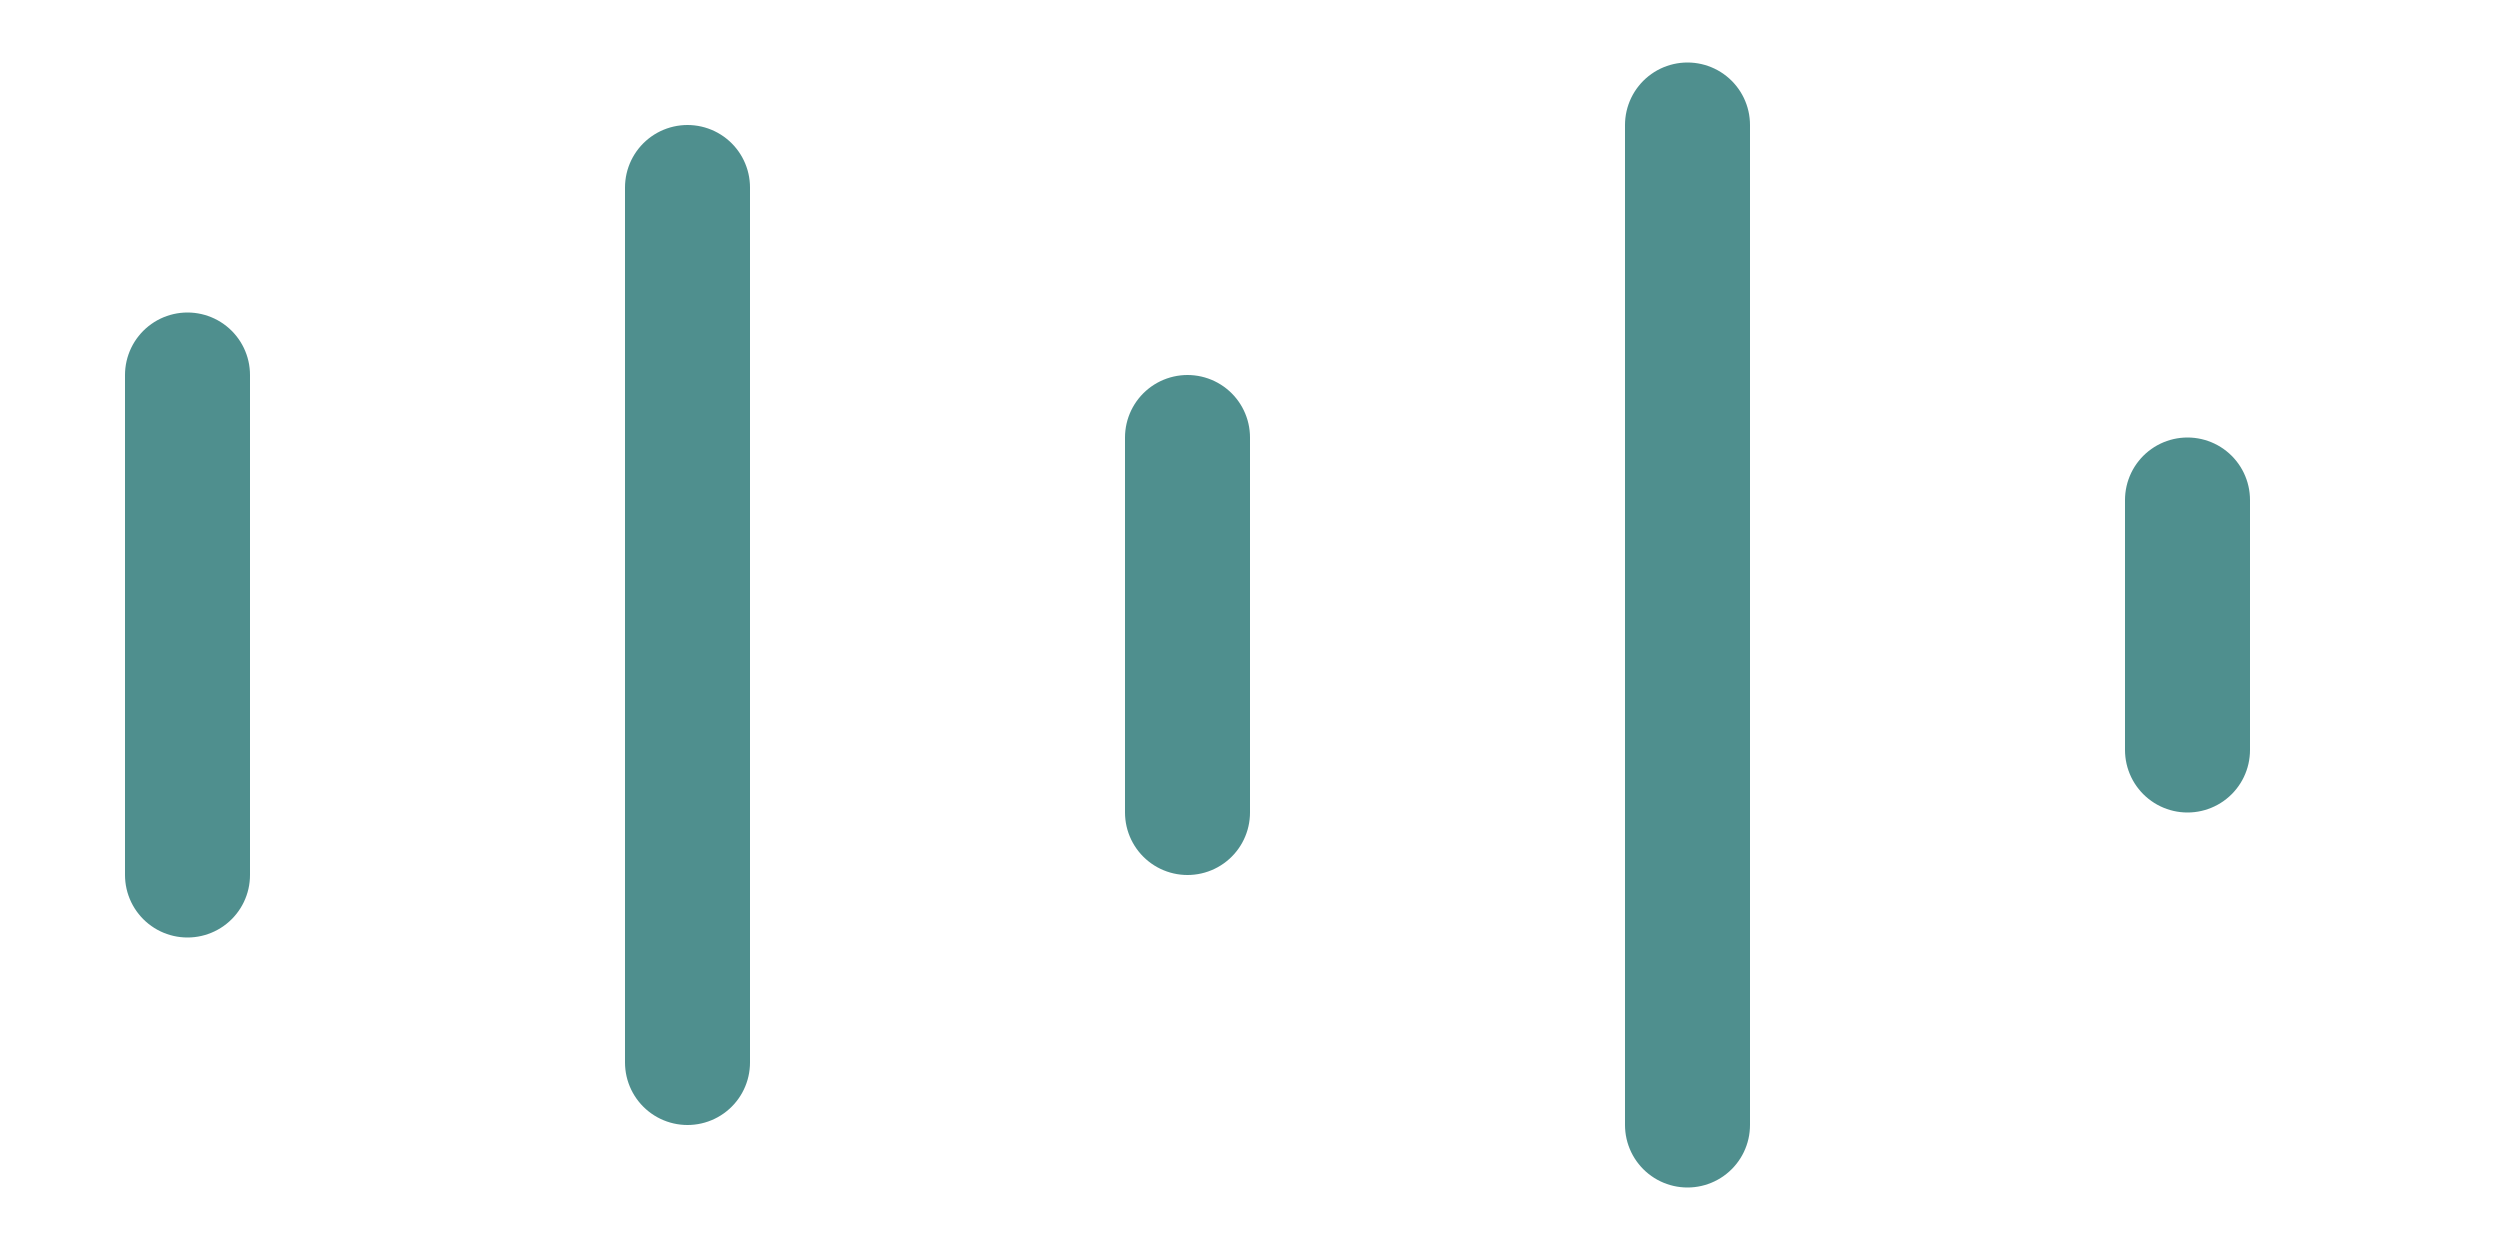
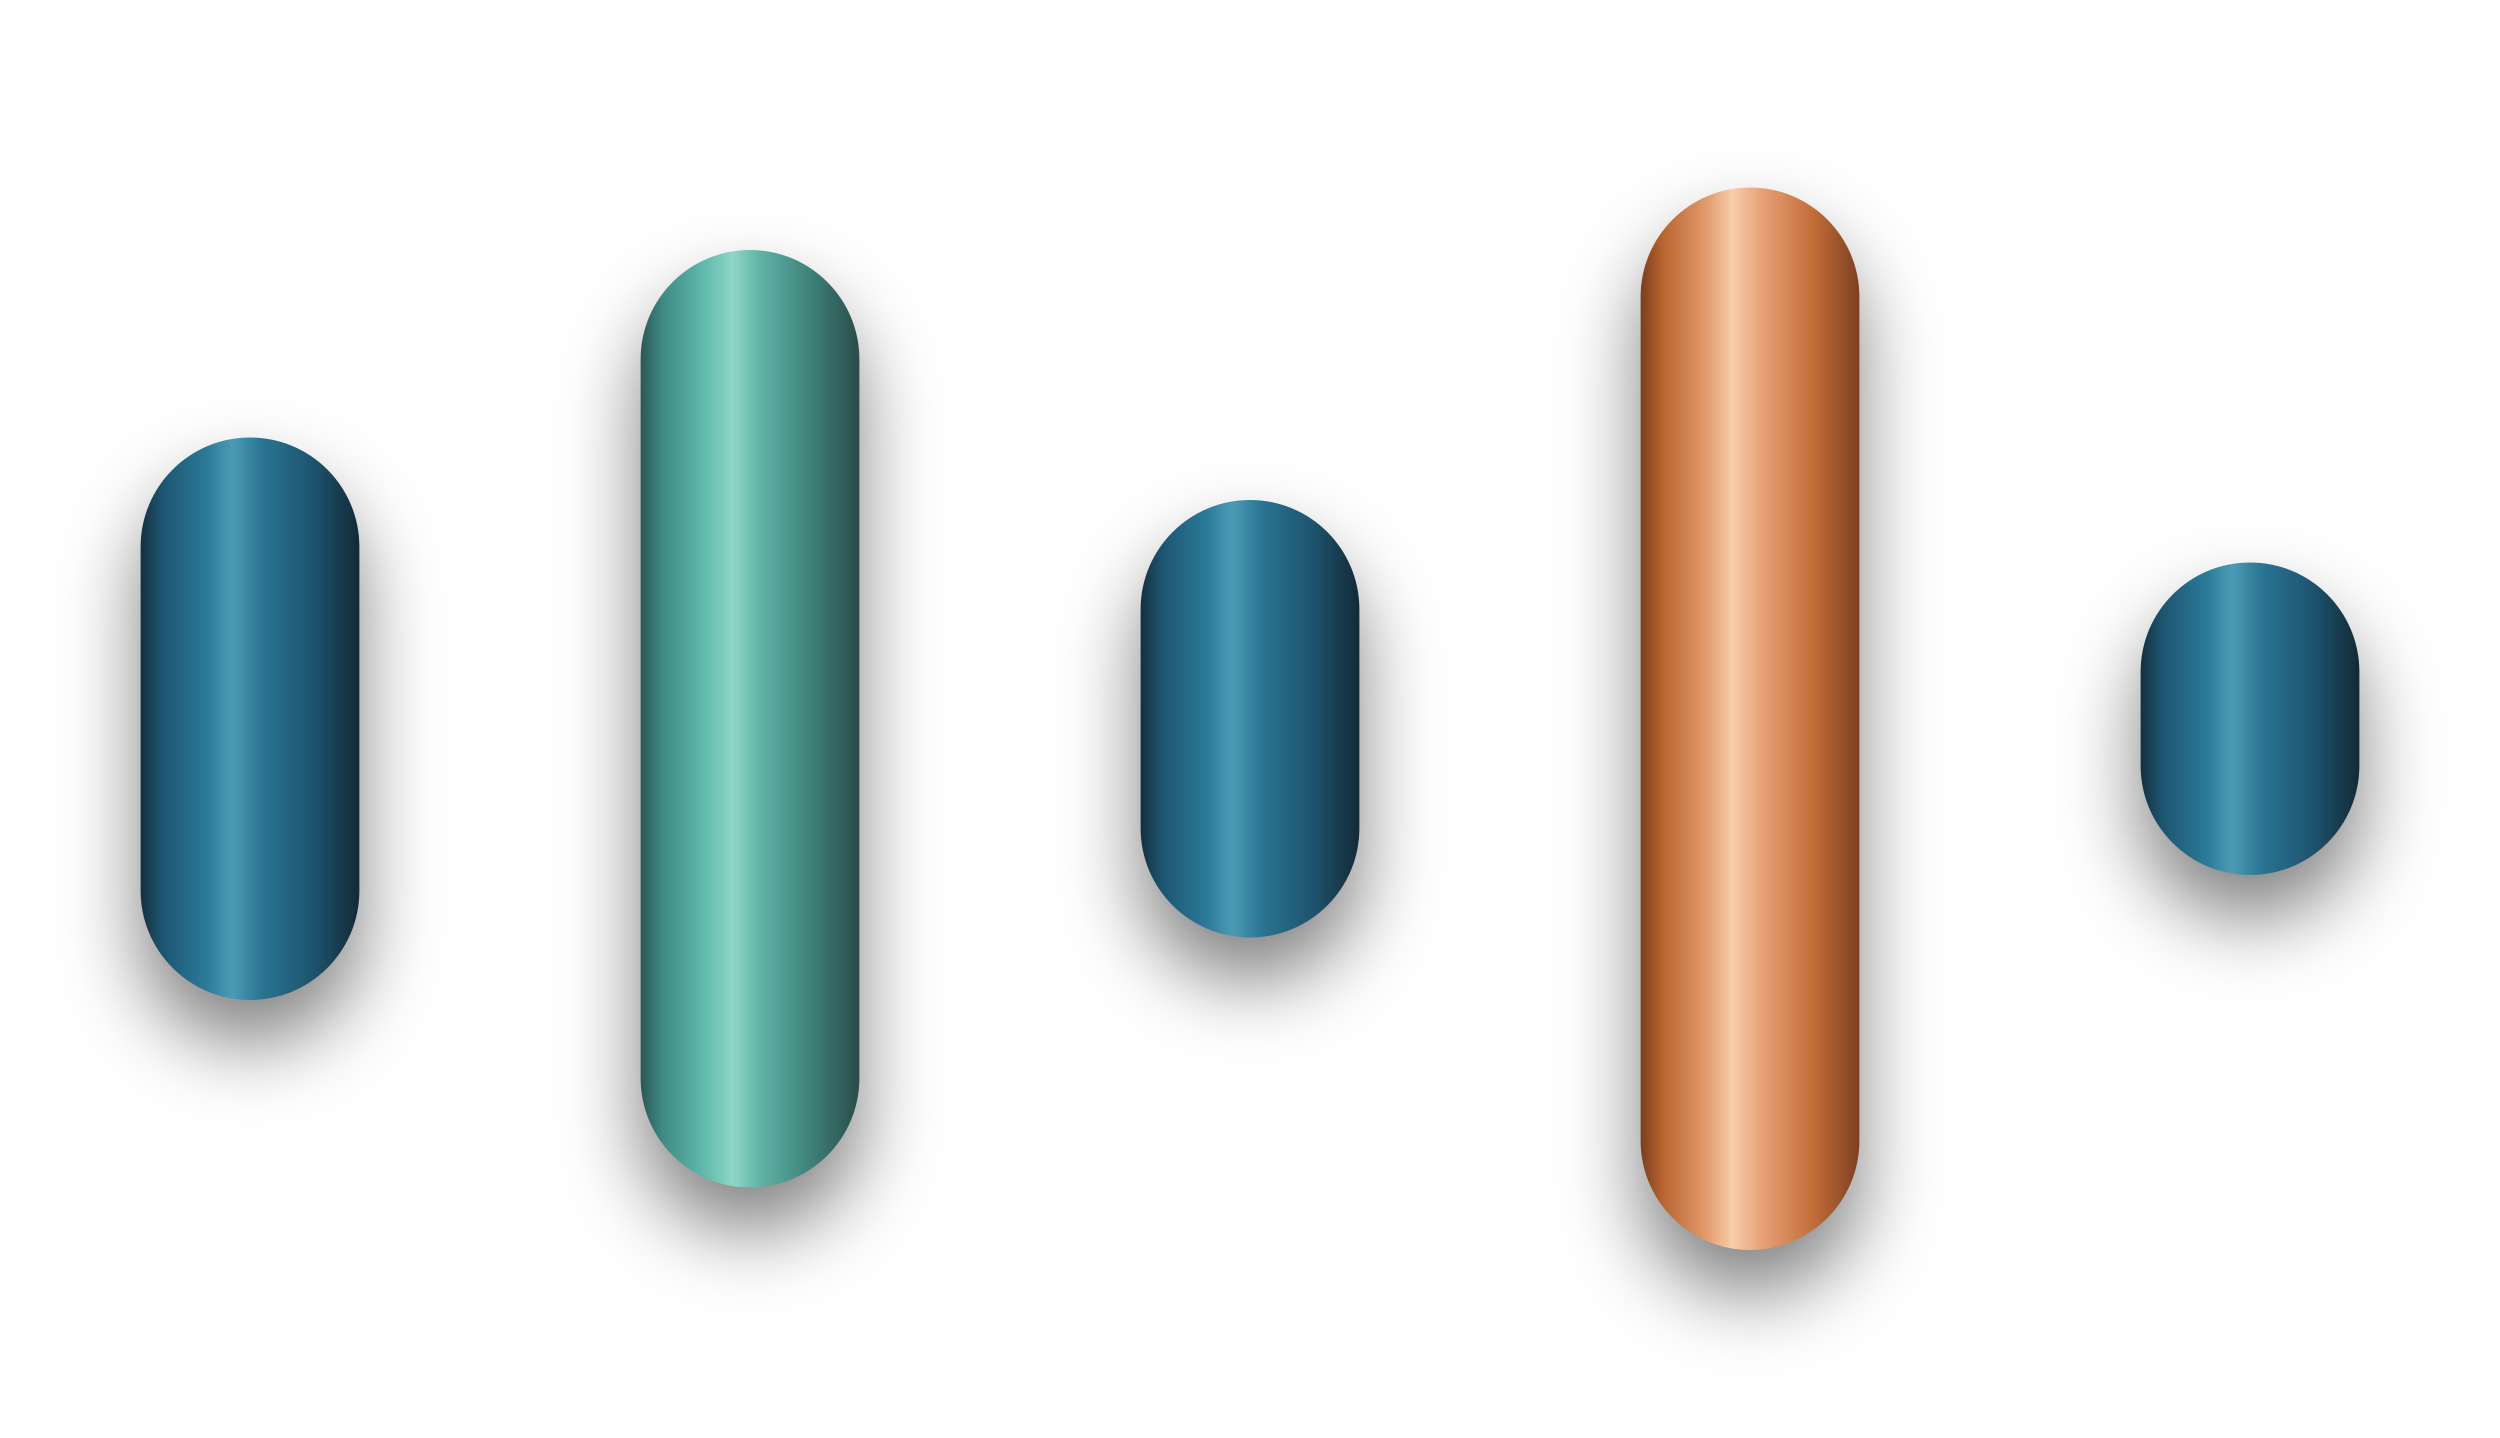
- <svg xmlns="http://www.w3.org/2000/svg" viewBox="0 0 40 20" fill="none">
-   <g stroke="#4F8F8E" stroke-width="2" stroke-linecap="round">
-     <path d="M3 6v8M11 3v14M19 7v6M27 2v16M35 8v4" />
-   </g>
+ <svg xmlns="http://www.w3.org/2000/svg" viewBox="0 -3 80 46" role="img" aria-label="Regulatory Risk">
+   <defs>
+     <filter id="cx-pillar-01-regulatory-risk-shadow" x="-60%" y="-60%" width="220%" height="240%" color-interpolation-filters="sRGB">
+       <feGaussianBlur in="SourceAlpha" stdDeviation="1.26" />
+       <feOffset dy="1.40" result="b" />
+       <feFlood flood-color="#000" flood-opacity="0.5" />
+       <feComposite in2="b" operator="in" />
+       <feMerge>
+         <feMergeNode />
+         <feMergeNode in="SourceGraphic" />
+       </feMerge>
+     </filter>
+     <linearGradient id="cx-pillar-01-regulatory-risk-blue" x1="0" y1="0" x2="1" y2="0">
+       <stop offset="0" stop-color="#14303F" />
+       <stop offset="0.1" stop-color="#1D5571" />
+       <stop offset="0.3" stop-color="#2B7A98" />
+       <stop offset="0.42" stop-color="#4C9BB6" />
+       <stop offset="0.55" stop-color="#2A7593" />
+       <stop offset="0.78" stop-color="#1E5570" />
+       <stop offset="1" stop-color="#132A37" />
+     </linearGradient>
+     <linearGradient id="cx-pillar-01-regulatory-risk-teal" x1="0" y1="0" x2="1" y2="0">
+       <stop offset="0" stop-color="#2C5755" />
+       <stop offset="0.1" stop-color="#3F8A84" />
+       <stop offset="0.3" stop-color="#62BCAE" />
+       <stop offset="0.42" stop-color="#8FD6C8" />
+       <stop offset="0.55" stop-color="#5FB2A6" />
+       <stop offset="0.78" stop-color="#3E8079" />
+       <stop offset="1" stop-color="#2A4C4B" />
+     </linearGradient>
+     <linearGradient id="cx-pillar-01-regulatory-risk-copper" x1="0" y1="0" x2="1" y2="0">
+       <stop offset="0" stop-color="#7A3E1E" />
+       <stop offset="0.1" stop-color="#B8642F" />
+       <stop offset="0.3" stop-color="#E39A6E" />
+       <stop offset="0.42" stop-color="#F7CDAA" />
+       <stop offset="0.55" stop-color="#E8A27A" />
+       <stop offset="0.78" stop-color="#C46F3A" />
+       <stop offset="1" stop-color="#7E3F22" />
+     </linearGradient>
+   </defs>
+   <rect x="4.50" y="11.00" width="7.00" height="18.00" rx="3.50" ry="3.50" fill="url(#cx-pillar-01-regulatory-risk-blue)" filter="url(#cx-pillar-01-regulatory-risk-shadow)" />
+   <rect x="20.50" y="5.00" width="7.00" height="30.00" rx="3.50" ry="3.50" fill="url(#cx-pillar-01-regulatory-risk-teal)" filter="url(#cx-pillar-01-regulatory-risk-shadow)" />
+   <rect x="36.50" y="13.00" width="7.00" height="14.00" rx="3.50" ry="3.50" fill="url(#cx-pillar-01-regulatory-risk-blue)" filter="url(#cx-pillar-01-regulatory-risk-shadow)" />
+   <rect x="52.50" y="3.00" width="7.00" height="34.00" rx="3.50" ry="3.50" fill="url(#cx-pillar-01-regulatory-risk-copper)" filter="url(#cx-pillar-01-regulatory-risk-shadow)" />
+   <rect x="68.50" y="15.00" width="7.00" height="10.00" rx="3.50" ry="3.50" fill="url(#cx-pillar-01-regulatory-risk-blue)" filter="url(#cx-pillar-01-regulatory-risk-shadow)" />
</svg>
